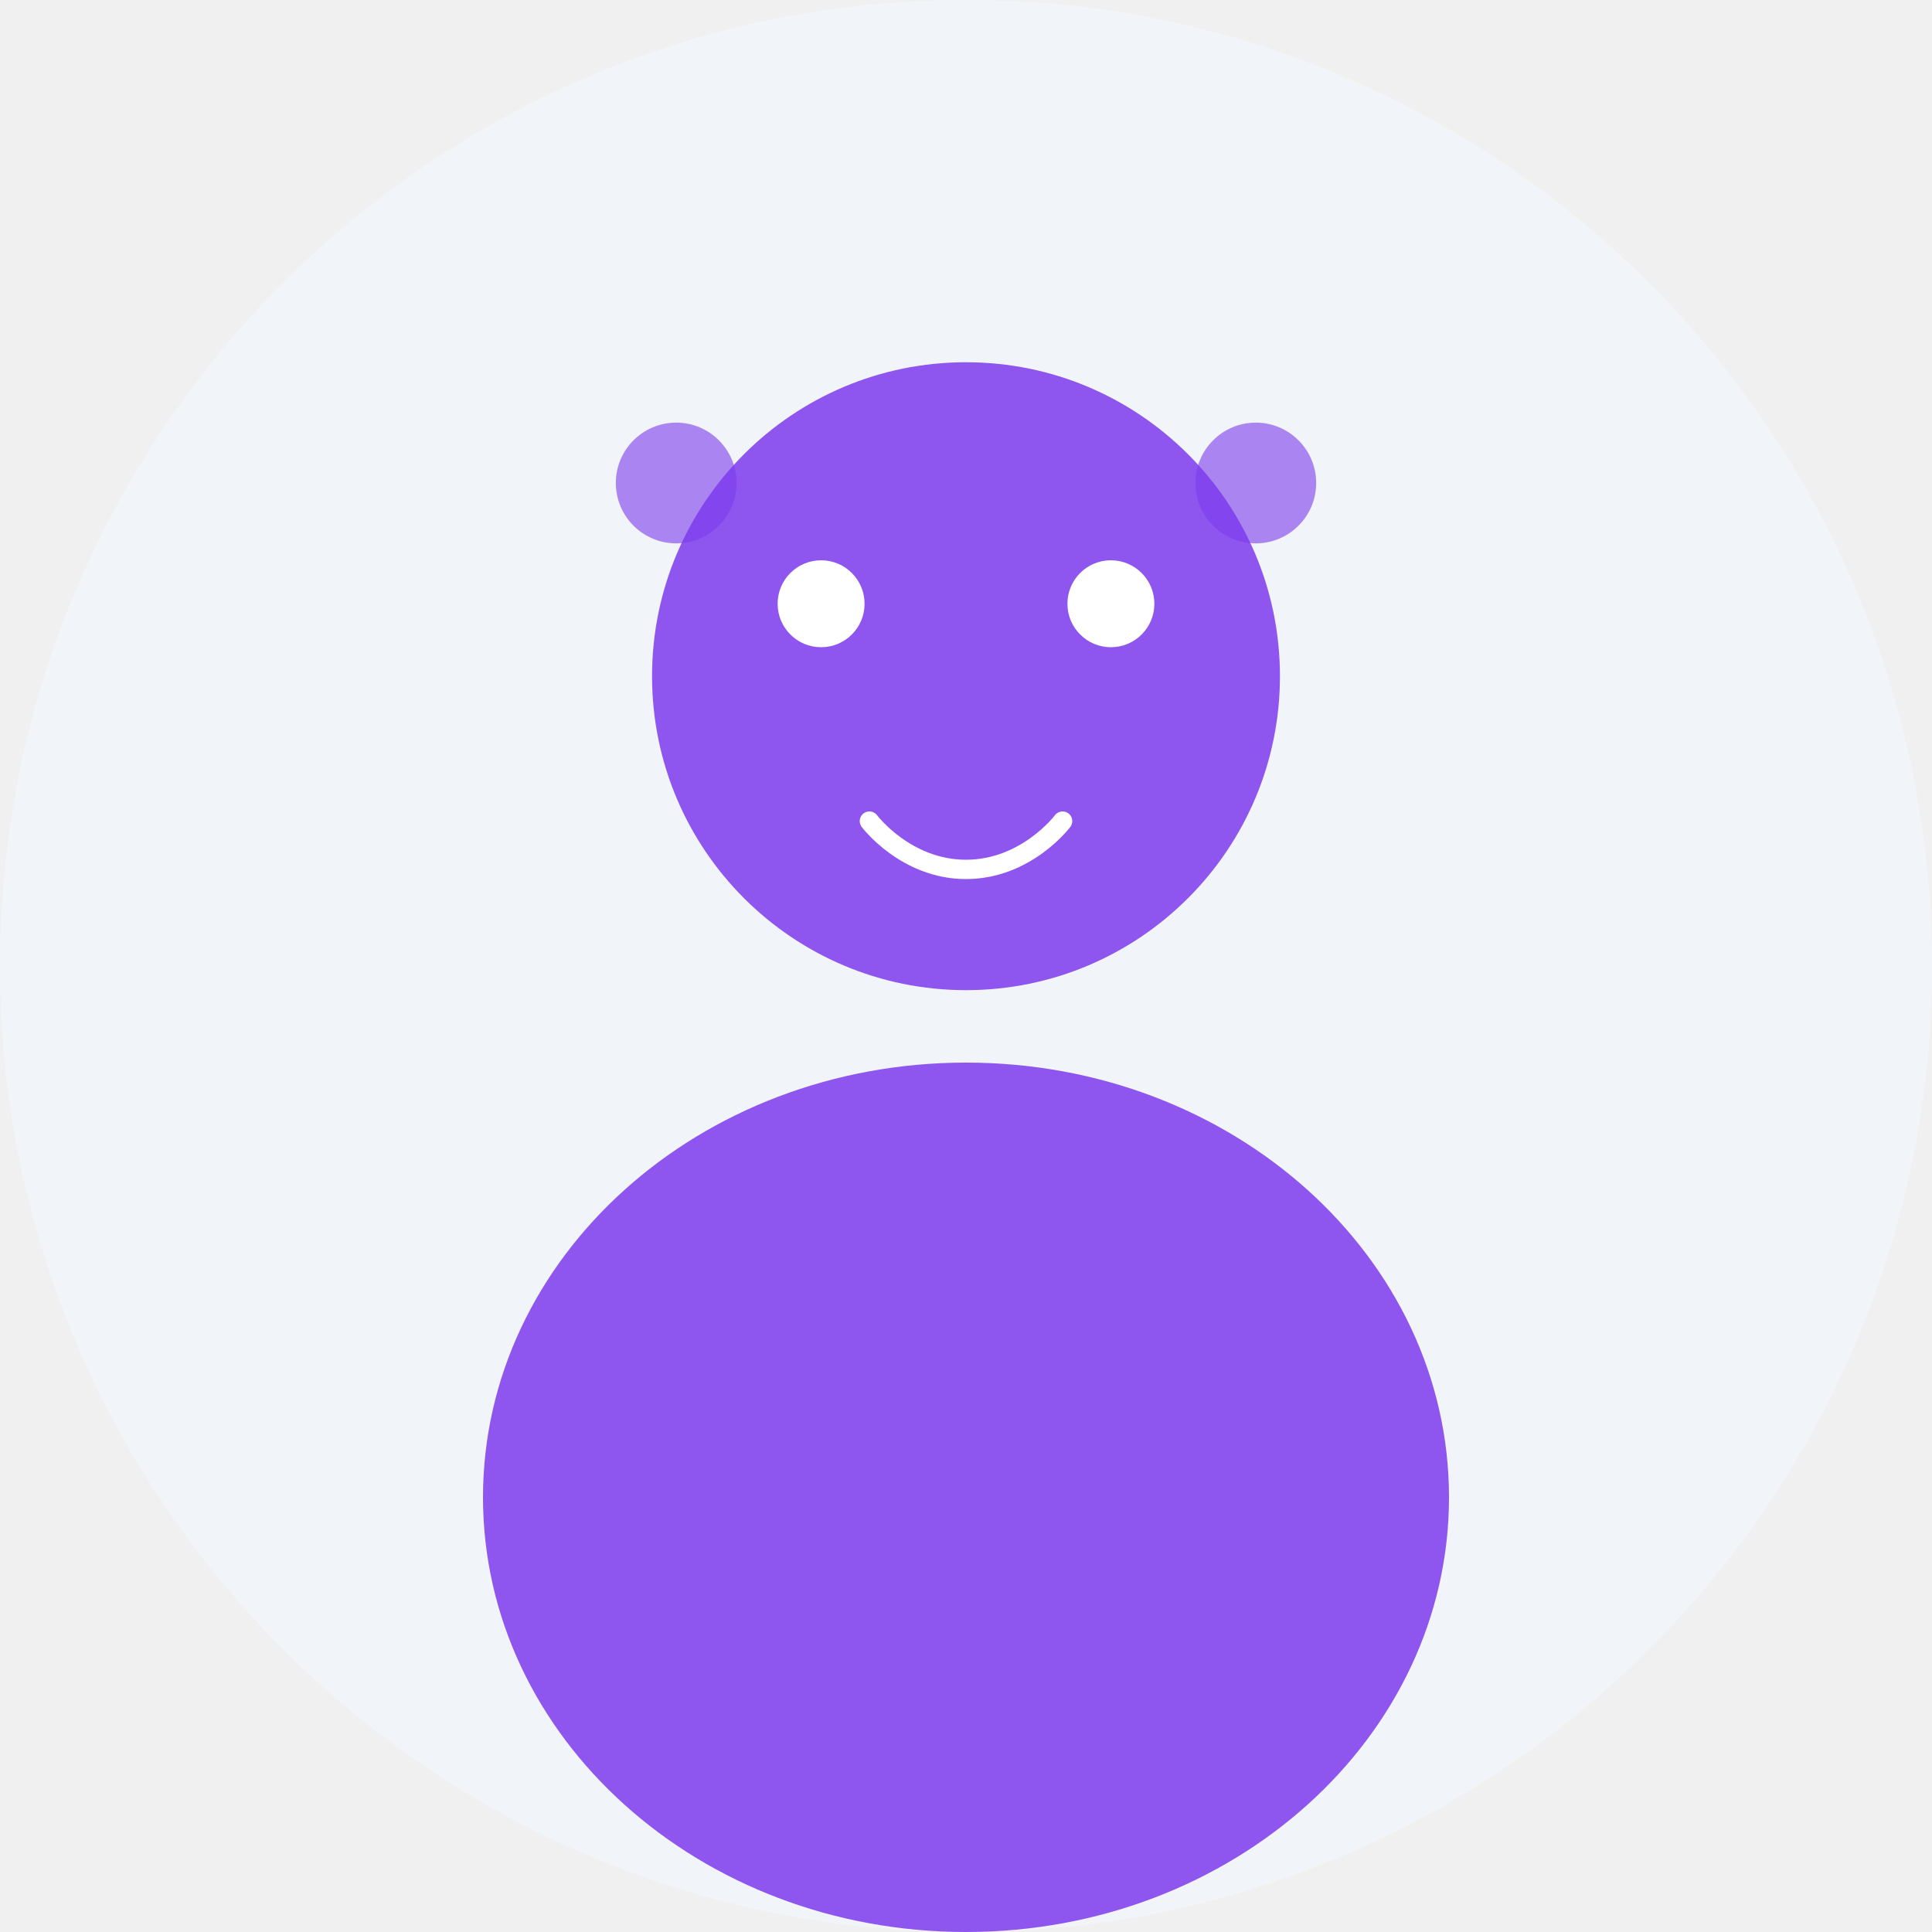
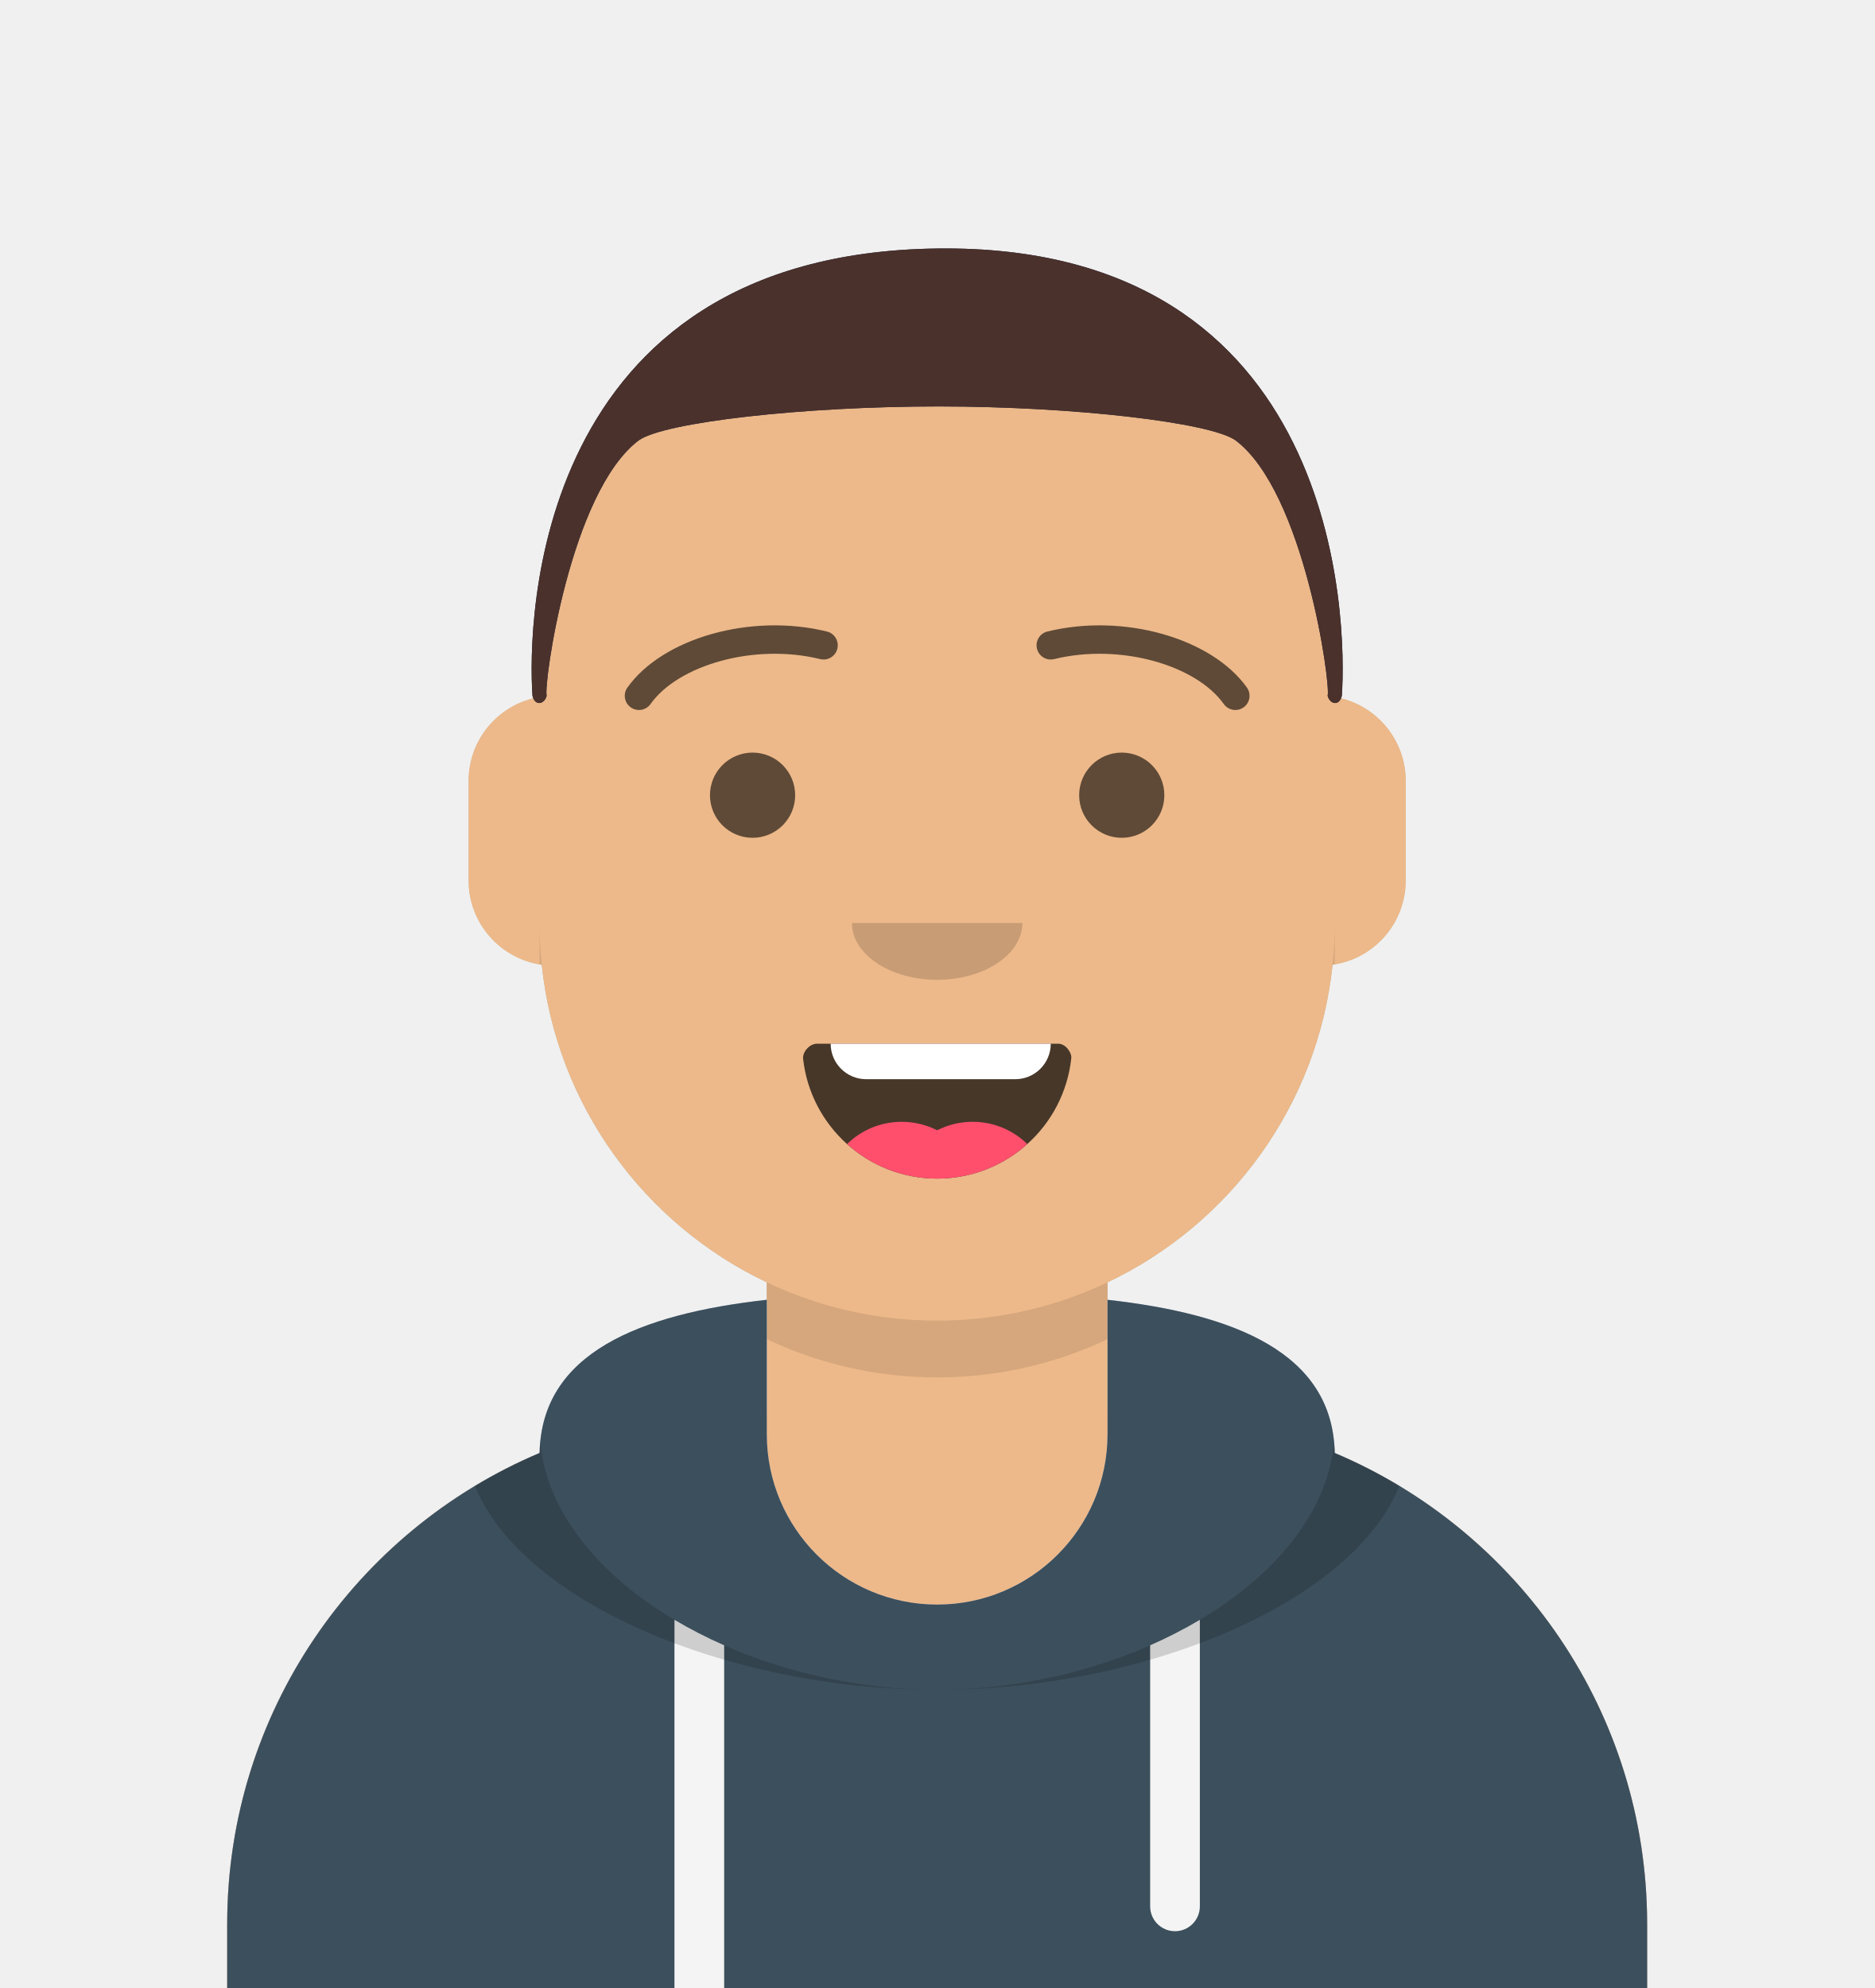
- <svg xmlns="http://www.w3.org/2000/svg" viewBox="0 0 80 80" fill="none">
-   <circle cx="40" cy="40" r="40" fill="#f1f5f9" />
-   <circle cx="40" cy="28" r="13" fill="#7c3aed" opacity="0.85" />
-   <ellipse cx="40" cy="62" rx="20" ry="18" fill="#7c3aed" opacity="0.85" />
-   <circle cx="34" cy="25" r="1.8" fill="#fff" />
-   <circle cx="46" cy="25" r="1.8" fill="#fff" />
-   <path d="M36 34c0 0 1.5 2 4 2s4-2 4-2" stroke="#fff" stroke-width="0.8" fill="none" stroke-linecap="round" />
-   <circle cx="28" cy="20" r="2.5" fill="#7c3aed" opacity="0.6" />
-   <circle cx="52" cy="20" r="2.5" fill="#7c3aed" opacity="0.6" />
+ <svg xmlns="http://www.w3.org/2000/svg" xmlns:xlink="http://www.w3.org/1999/xlink" width="264px" height="280px" viewBox="0 0 264 280" version="1.1">
+   <defs>
+     <circle id="react-path-1" cx="120" cy="120" r="120" />
+     <path d="M12,160 C12,226.274 65.726,280 132,280 C198.274,280 252,226.274 252,160 L264,160 L264,-1.42108547e-14 L-3.19744231e-14,-1.42108547e-14 L-3.19744231e-14,160 L12,160 Z" id="react-path-2" />
+     <path d="M124,144.611 L124,163 L128,163 L128,163 C167.765,163 200,195.235 200,235 L200,244 L0,244 L0,235 C-4.86974701e-15,195.235 32.235,163 72,163 L72,163 L76,163 L76,144.611 C58.763,136.422 46.372,119.687 44.305,99.881 C38.48,99.058 34,94.052 34,88 L34,74 C34,68.054 38.325,63.118 44,62.166 L44,56 L44,56 C44,25.072 69.072,5.68137151e-15 100,0 L100,0 L100,0 C130.928,-5.68137151e-15 156,25.072 156,56 L156,62.166 C161.675,63.118 166,68.054 166,74 L166,88 C166,94.052 161.52,99.058 155.695,99.881 C153.628,119.687 141.237,136.422 124,144.611 Z" id="react-path-3" />
+   </defs>
+   <g id="Avataaar" stroke="none" stroke-width="1" fill="none" fill-rule="evenodd">
+     <g transform="translate(-825, -1100)" id="Avataaar/Circle">
+       <g transform="translate(825, 1100)">
+         <g id="Mask" />
+         <g id="Avataaar" stroke-width="1" fill-rule="evenodd" mask="url(#react-mask-5)">
+           <g id="Body" transform="translate(32, 36)">
+             <mask id="react-mask-6" fill="white">
+               <use xlink:href="#react-path-3" />
+             </mask>
+             <use fill="#D0C6AC" xlink:href="#react-path-3" />
+             <g id="Skin/👶🏽-03-Brown" mask="url(#react-mask-6)" fill="#EDB98A">
+               <g transform="translate(0, 0)" id="Color">
+                 <rect x="0" y="0" width="264" height="280" />
+               </g>
+             </g>
+             <path d="M156,79 L156,102 C156,132.928 130.928,158 100,158 C69.072,158 44,132.928 44,102 L44,79 L44,94 C44,124.928 69.072,150 100,150 C130.928,150 156,124.928 156,94 L156,79 Z" id="Neck-Shadow" fill-opacity="0.1" fill="#000000" mask="url(#react-mask-6)" />
+           </g>
+           <g id="Clothing/Hoodie" transform="translate(0, 170)">
+             <defs>
+               <path d="M108,13.071 C90.081,15.076 76.28,20.552 76.004,34.645 C50.146,45.568 32,71.165 32,100.999 L32,100.999 L32,110 L232,110 L232,100.999 C232,71.165 213.854,45.568 187.996,34.645 C187.72,20.552 173.919,15.076 156,13.071 L156,32 L156,32 C156,45.255 145.255,56 132,56 L132,56 C118.745,56 108,45.255 108,32 L108,13.071 Z" id="react-path-331" />
+             </defs>
+             <mask id="react-mask-332" fill="white">
+               <use xlink:href="#react-path-331" />
+             </mask>
+             <use id="Hoodie" fill="#B7C1DB" fill-rule="evenodd" xlink:href="#react-path-331" />
+             <g id="Color/Palette/Gray-01" mask="url(#react-mask-332)" fill-rule="evenodd" fill="#3C4F5C">
+               <rect id="🖍Color" x="0" y="0" width="264" height="110" />
+             </g>
+             <path d="M102,61.739 L102,110 L95,110 L95,58.15 C97.204,59.46 99.547,60.661 102,61.739 Z M169,58.15 L169,98.5 C169,100.433 167.433,102 165.5,102 C163.567,102 162,100.433 162,98.5 L162,61.739 C164.453,60.661 166.796,59.46 169,58.15 Z" id="Straps" fill="#F4F4F4" fill-rule="evenodd" mask="url(#react-mask-332)" />
+             <path d="M90.96,12.724 C75.909,15.571 65.5,21.243 65.5,32.308 C65.5,52.02 98.538,68 132,68 C165.462,68 198.5,52.02 198.5,32.308 C198.5,21.243 188.091,15.571 173.04,12.724 C182.125,16.074 188,21.706 188,31.077 C188,51.469 160.179,68 132,68 C103.821,68 76,51.469 76,31.077 C76,21.706 81.875,16.074 90.96,12.724 Z" id="Shadow" fill-opacity="0.16" fill="#000000" fill-rule="evenodd" mask="url(#react-mask-332)" />
+           </g>
+           <g id="Face" transform="translate(76, 82)" fill="#000000">
+             <g id="Mouth/Smile" transform="translate(2, 52)">
+               <defs>
+                 <path d="M35.118,15.128 C36.176,24.62 44.226,32 54,32 C63.804,32 71.874,24.574 72.892,15.04 C72.974,14.273 72.117,13 71.043,13 C56.149,13 44.738,13 37.087,13 C36.007,13 35.012,14.178 35.118,15.128 Z" id="react-path-263" />
+               </defs>
+               <mask id="react-mask-264" fill="white">
+                 <use xlink:href="#react-path-263" />
+               </mask>
+               <use id="Mouth" fill-opacity="0.7" fill="#000000" fill-rule="evenodd" xlink:href="#react-path-263" />
+               <rect id="Teeth" fill="#FFFFFF" fill-rule="evenodd" mask="url(#react-mask-264)" x="39" y="2" width="31" height="16" rx="5" />
+               <g id="Tongue" stroke-width="1" fill-rule="evenodd" mask="url(#react-mask-264)" fill="#FF4F6D">
+                 <g transform="translate(38, 24)">
+                   <circle cx="11" cy="11" r="11" />
+                   <circle cx="21" cy="11" r="11" />
+                 </g>
+               </g>
+             </g>
+             <g id="Nose/Default" transform="translate(28, 40)" fill-opacity="0.16">
+               <path d="M16,8 C16,12.418 21.373,16 28,16 L28,16 C34.627,16 40,12.418 40,8" id="Nose" />
+             </g>
+             <g id="Eyes/Default-😀" transform="translate(0, 8)" fill-opacity="0.6">
+               <circle id="Eye" cx="30" cy="22" r="6" />
+               <circle id="Eye" cx="82" cy="22" r="6" />
+             </g>
+             <g id="Eyebrow/Outline/Default" fill-opacity="0.6">
+               <g id="I-Browse" transform="translate(12, 6)">
+                 <path d="M3.63,11.159 C7.545,5.65 18.278,2.561 27.523,4.831 C28.596,5.095 29.679,4.439 29.942,3.366 C30.206,2.293 29.55,1.21 28.477,0.947 C17.74,-1.69 5.312,1.887 0.37,8.841 C-0.27,9.742 -0.059,10.99 0.841,11.63 C1.742,12.27 2.99,12.059 3.63,11.159 Z" id="Eyebrow" fill-rule="nonzero" />
+                 <path d="M61.63,11.159 C65.545,5.65 76.278,2.561 85.523,4.831 C86.596,5.095 87.679,4.439 87.942,3.366 C88.206,2.293 87.55,1.21 86.477,0.947 C75.74,-1.69 63.312,1.887 58.37,8.841 C57.73,9.742 57.941,10.99 58.841,11.63 C59.742,12.27 60.99,12.059 61.63,11.159 Z" id="Eyebrow" fill-rule="nonzero" transform="translate(73.00015, 6.039198) scale(-1, 1) translate(-73.00015, -6.039198) " />
+               </g>
+             </g>
+           </g>
+           <g id="Top" stroke-width="1" fill-rule="evenodd">
+             <defs>
+               <rect id="react-path-292" x="0" y="0" width="264" height="280" />
+               <path d="M1,64 C1.347,65.488 2.673,65.223 3,64 C2.537,62.446 6.296,35.248 16,28 C19.618,25.483 39.008,23.232 58.313,23.246 C77.409,23.259 96.421,25.511 100,28 C109.704,35.248 113.463,62.446 113,64 C113.327,65.223 114.653,65.488 115,64 C115.719,53.702 115,0.274 58,1 C1,1.726 0.281,53.702 1,64 Z" id="react-path-293" />
+               <filter x="-0.8%" y="-2.0%" width="101.5%" height="108.0%" filterUnits="objectBoundingBox" id="react-filter-289">
+                 <feOffset dx="0" dy="2" in="SourceAlpha" result="shadowOffsetOuter1" />
+                 <feColorMatrix values="0 0 0 0 0   0 0 0 0 0   0 0 0 0 0  0 0 0 0.16 0" type="matrix" in="shadowOffsetOuter1" result="shadowMatrixOuter1" />
+                 <feMerge>
+                   <feMergeNode in="shadowMatrixOuter1" />
+                   <feMergeNode in="SourceGraphic" />
+                 </feMerge>
+               </filter>
+             </defs>
+             <mask id="react-mask-290" fill="white">
+               <use xlink:href="#react-path-292" />
+             </mask>
+             <g id="Mask" />
+             <g id="Top/Short-Hair/The-Caesar" mask="url(#react-mask-290)">
+               <g transform="translate(-1, 0)">
+                 <g id="Hair" stroke-width="1" fill-rule="evenodd" transform="translate(75, 34)">
+                   <mask id="react-mask-291" fill="white">
+                     <use xlink:href="#react-path-293" />
+                   </mask>
+                   <use id="Caesar" fill="#28354B" xlink:href="#react-path-293" />
+                   <g id="Skin/👶🏽-03-Brown" mask="url(#react-mask-291)" fill="#4A312C">
+                     <g transform="translate(0, 0) " id="Color">
+                       <rect x="0" y="0" width="264" height="280" />
+                     </g>
+                   </g>
+                 </g>
+               </g>
+             </g>
+           </g>
+         </g>
+       </g>
+     </g>
+   </g>
</svg>
